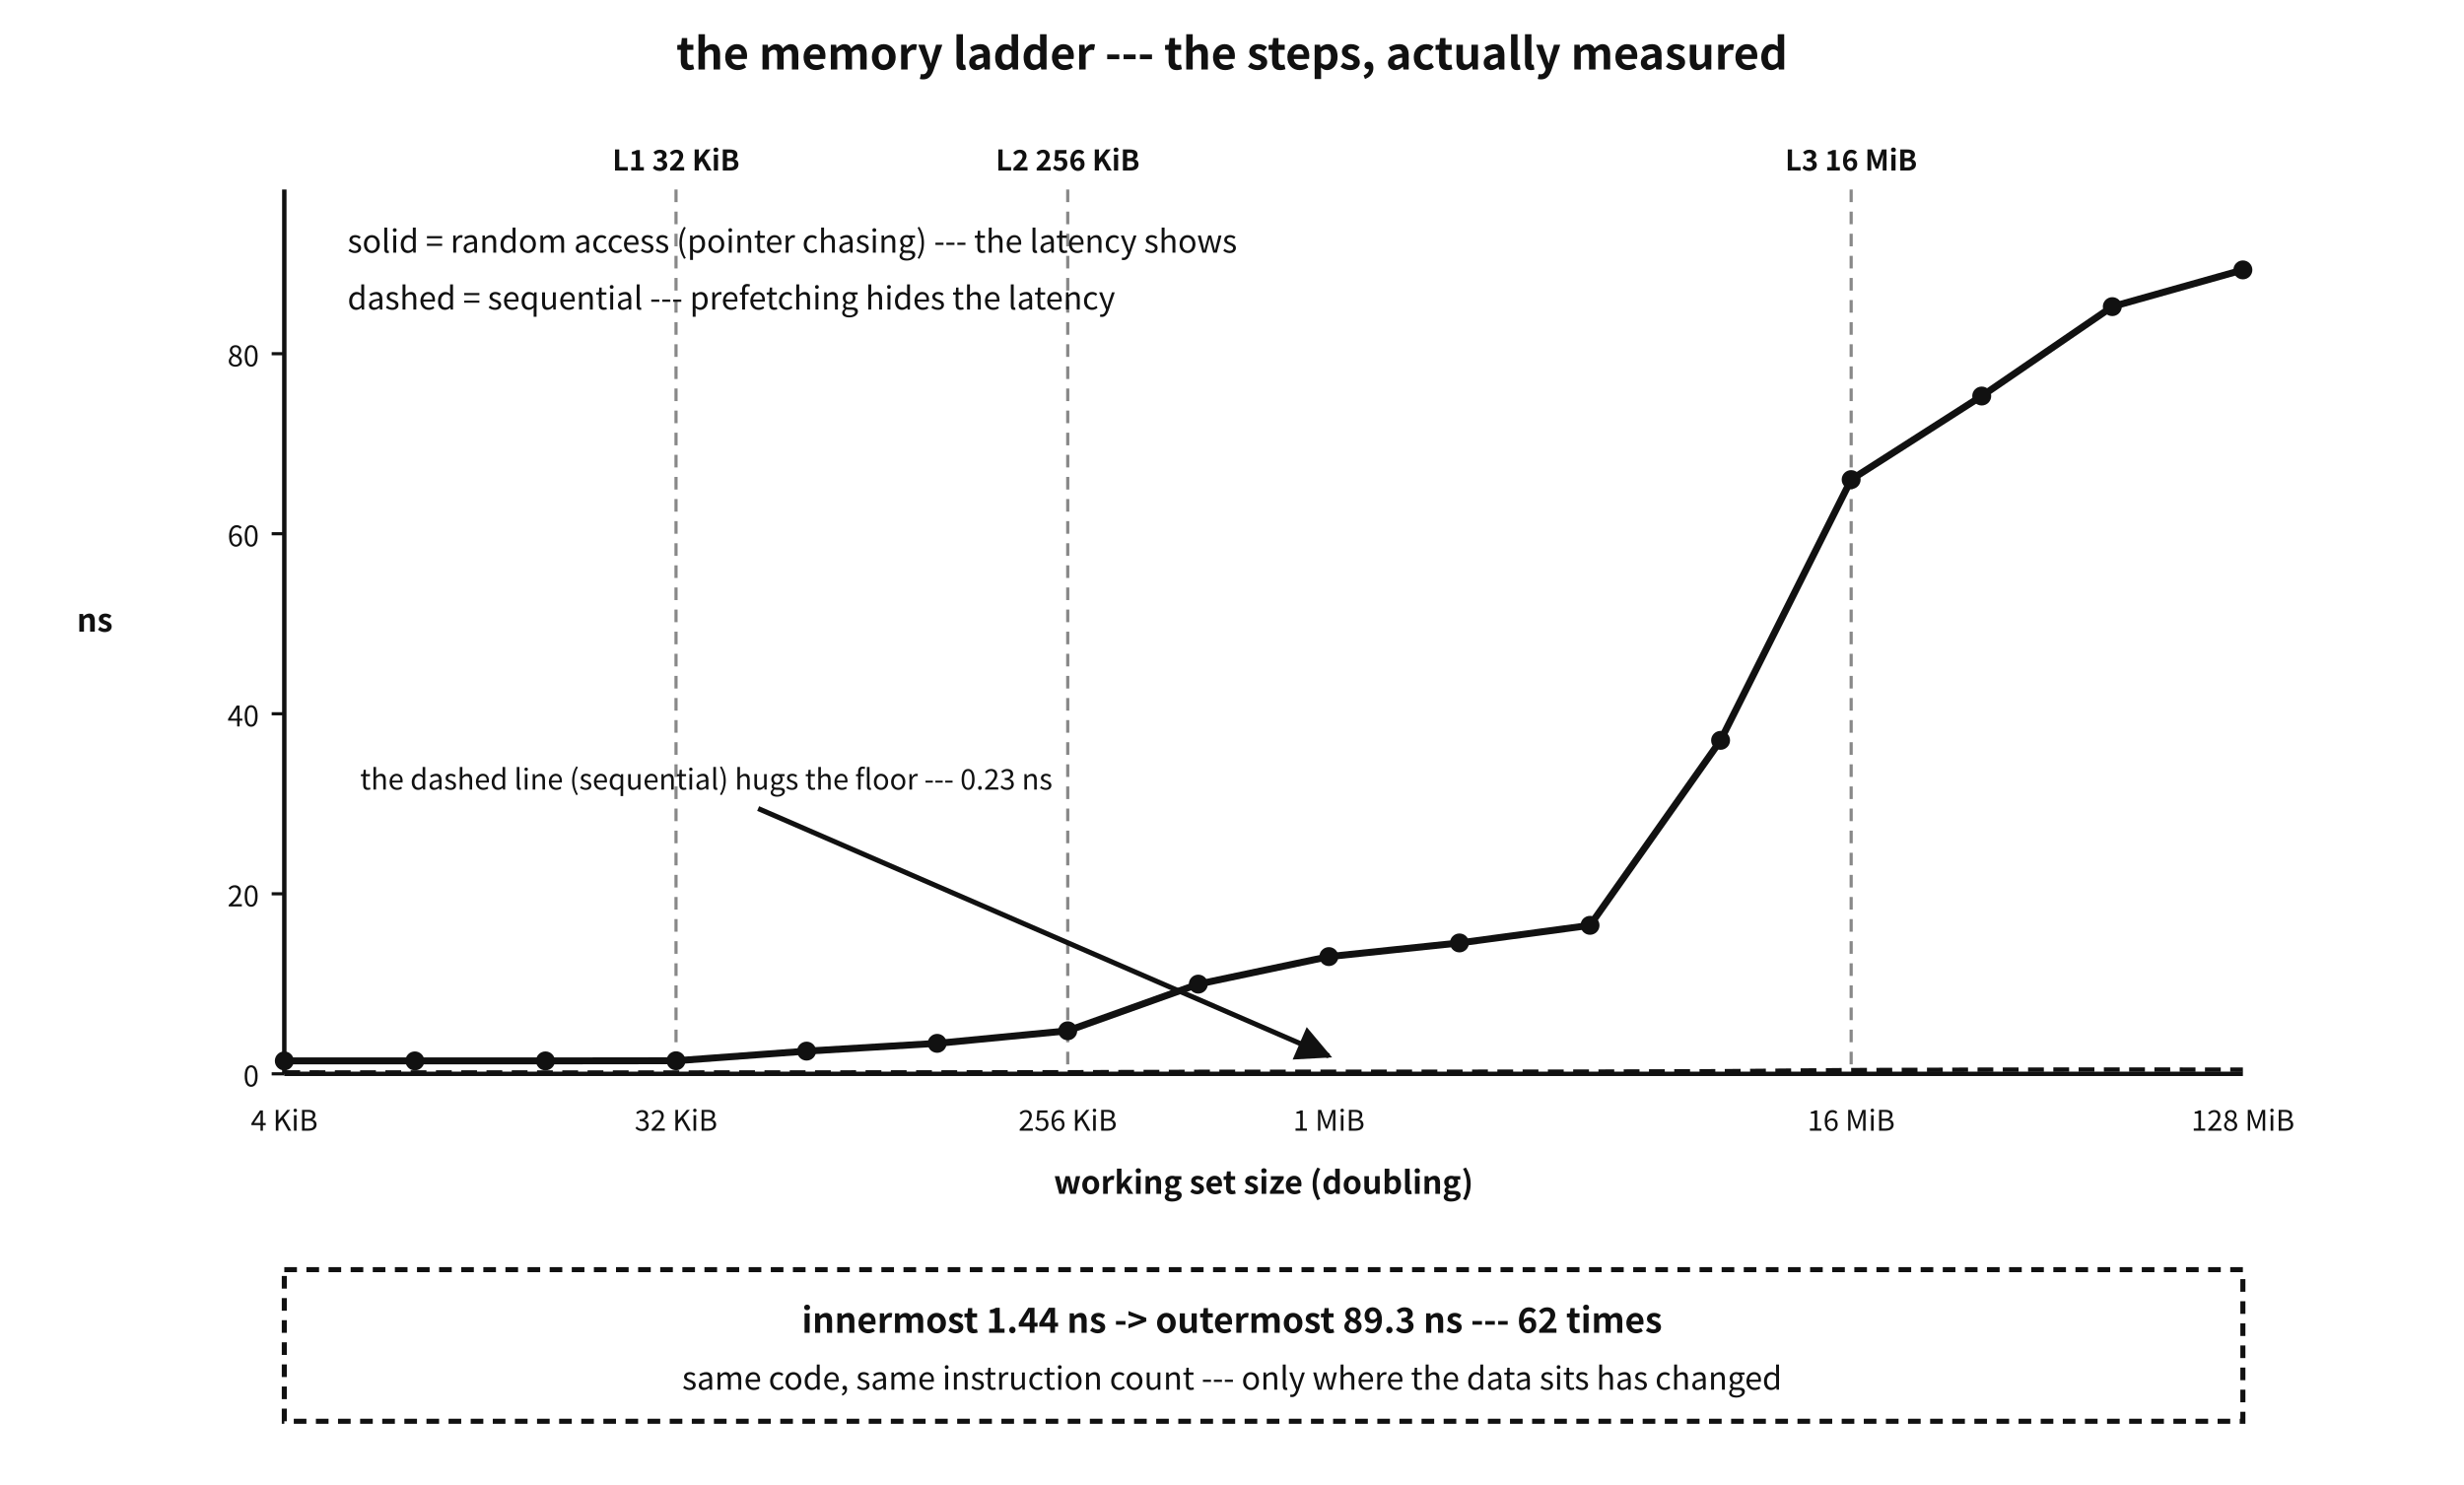
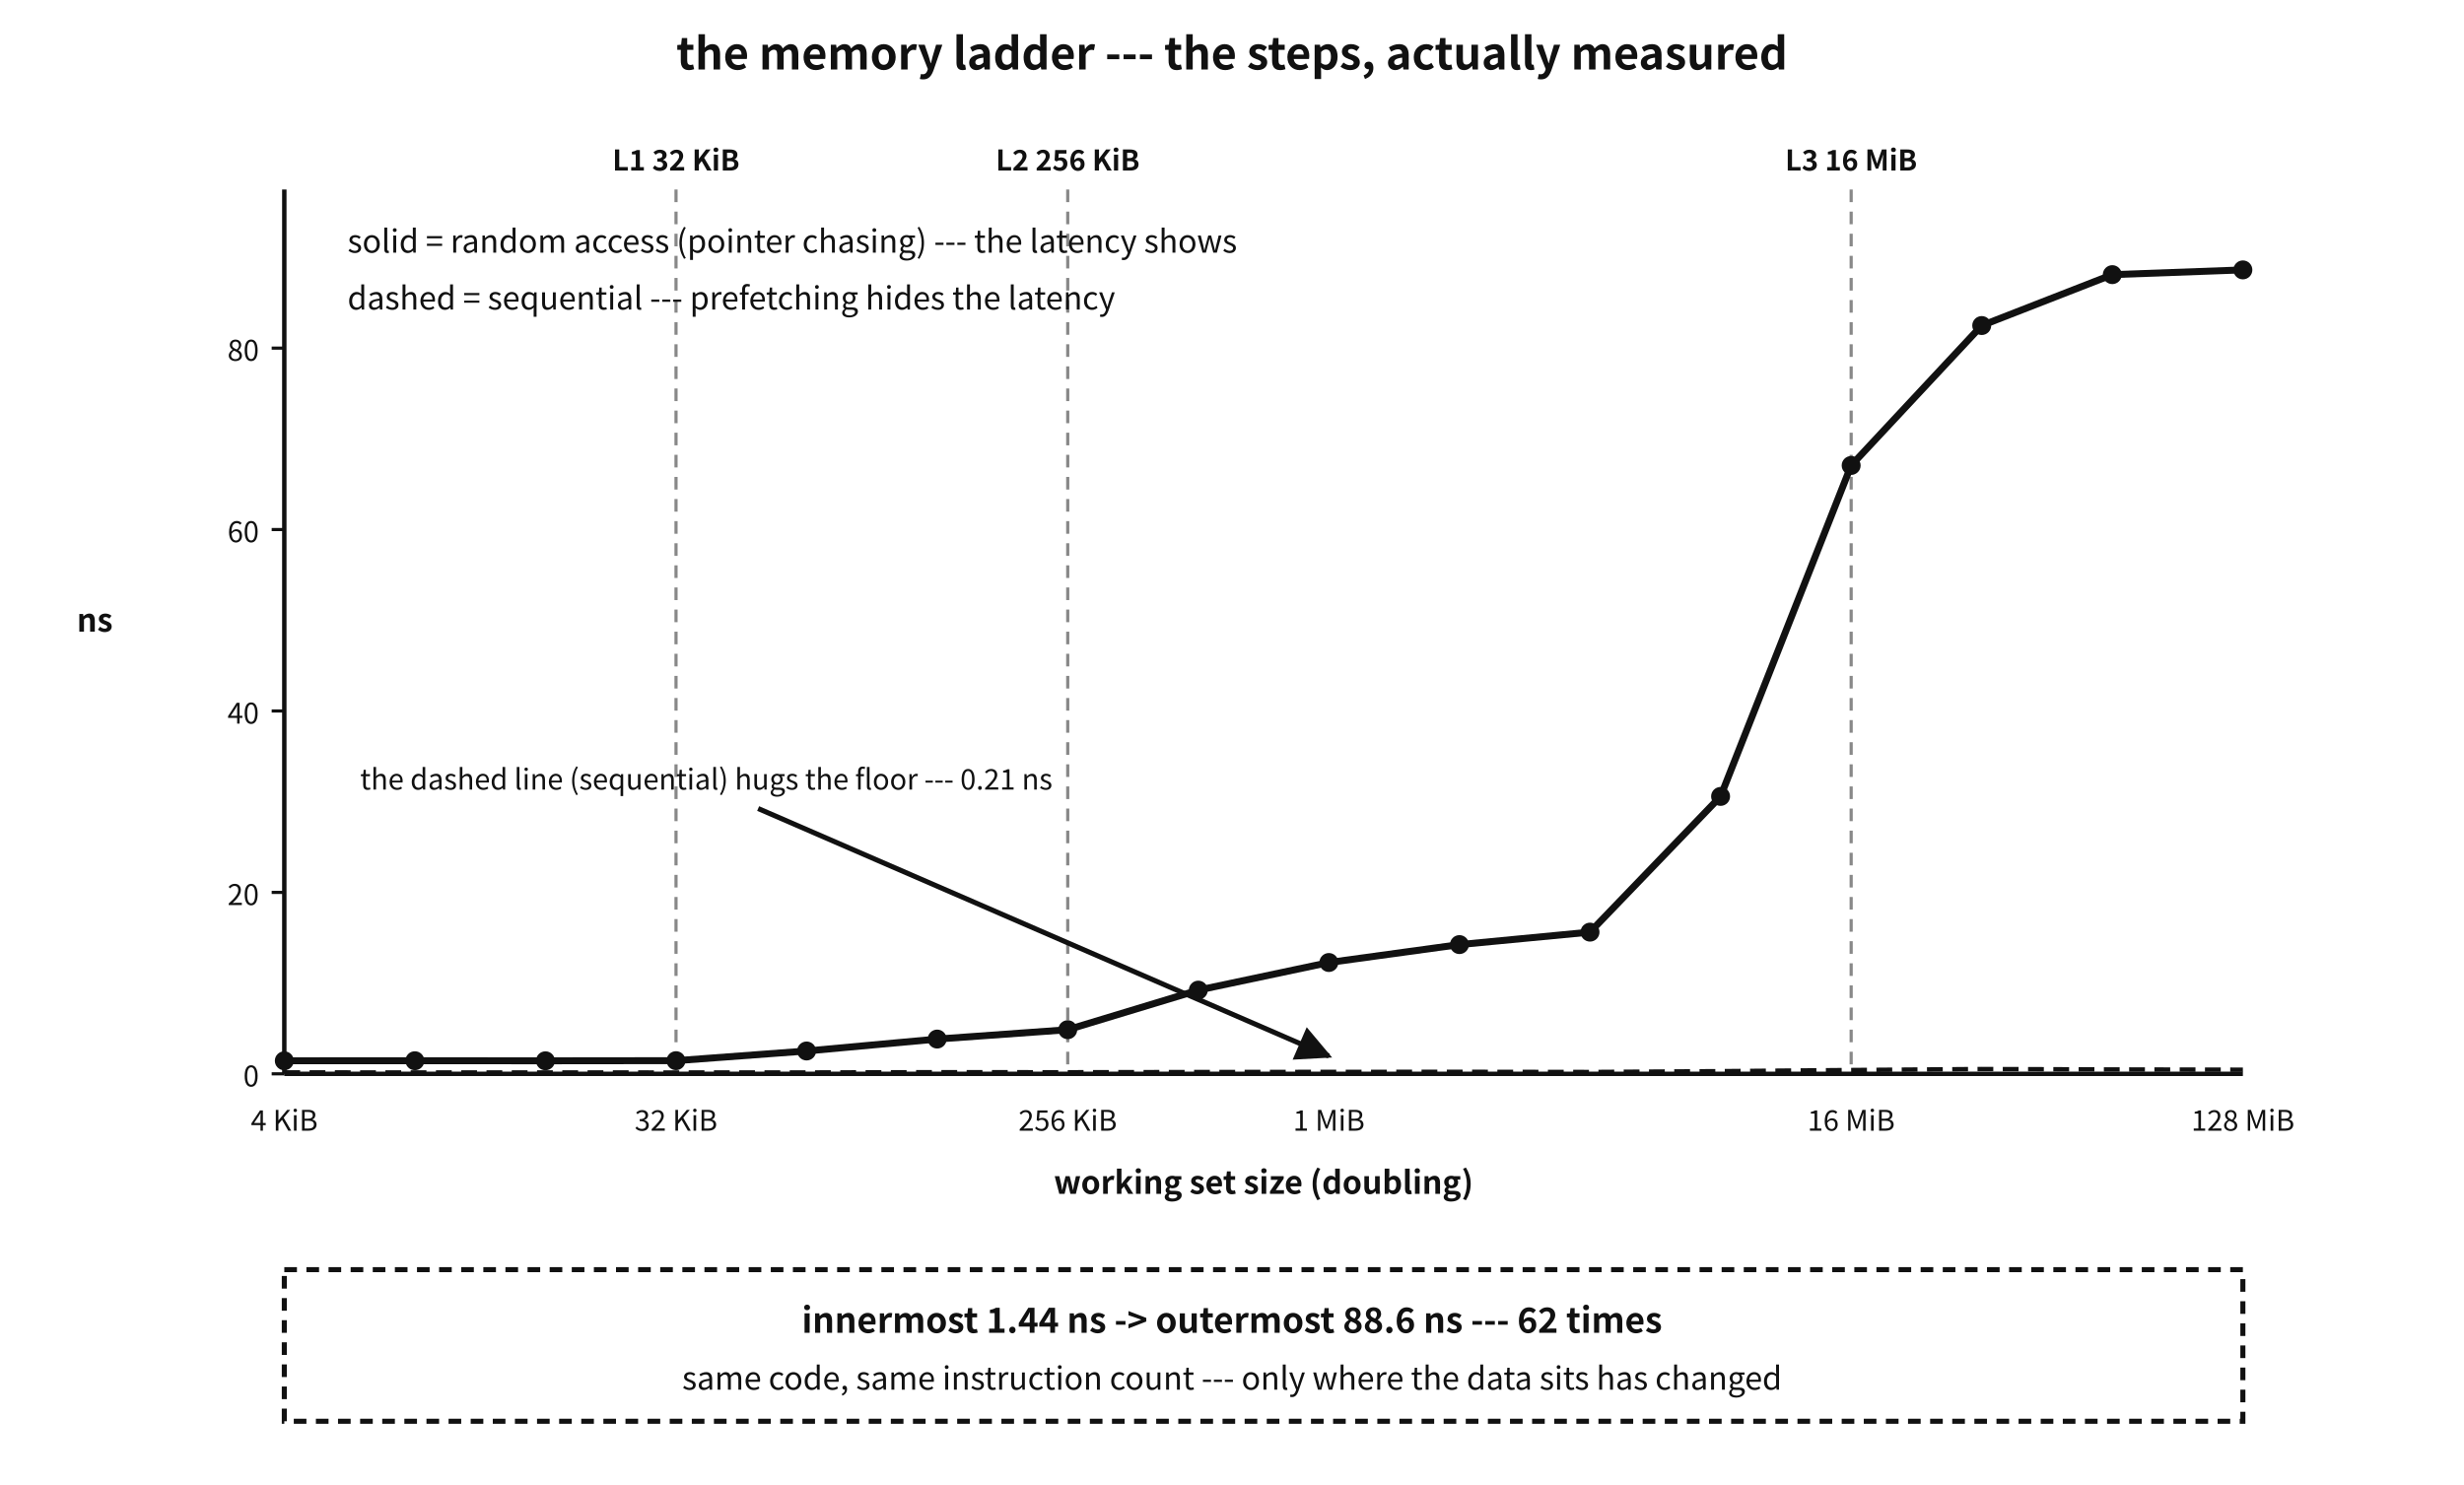
<svg xmlns="http://www.w3.org/2000/svg" viewBox="0 0 780 470" width="780" height="470" font-family="Noto Sans CJK KR, Noto Sans, sans-serif">
  <rect width="780" height="470" fill="none" />
  <defs>
    <marker id="a" viewBox="0 0 10 10" refX="9" refY="5" markerWidth="7" markerHeight="7" orient="auto-start-reverse">
      <path d="M0,0 L10,5 L0,10 z" fill="#111" />
    </marker>
    <pattern id="hatch" width="6" height="6" patternUnits="userSpaceOnUse" patternTransform="rotate(45)">
      <line x1="0" y1="0" x2="0" y2="6" stroke="#111" stroke-width="1" opacity="0.35" />
    </pattern>
  </defs>
  <text x="390.0" y="22" font-size="14" font-weight="bold" text-anchor="middle" fill="#111">the memory ladder --- the steps, actually measured</text>
  <line x1="90" y1="340" x2="710" y2="340" stroke="#111" stroke-width="1.4" />
  <line x1="90" y1="60" x2="90" y2="340" stroke="#111" stroke-width="1.4" />
  <line x1="86" y1="340.0" x2="90" y2="340.0" stroke="#111" stroke-width="1" />
  <text x="82" y="344.0" font-size="9" font-weight="normal" text-anchor="end" fill="#111">0</text>
-   <line x1="86" y1="282.999" x2="90" y2="282.999" stroke="#111" stroke-width="1" />
-   <text x="82" y="286.999" font-size="9" font-weight="normal" text-anchor="end" fill="#111">20</text>
-   <line x1="86" y1="225.997" x2="90" y2="225.997" stroke="#111" stroke-width="1" />
-   <text x="82" y="229.997" font-size="9" font-weight="normal" text-anchor="end" fill="#111">40</text>
-   <line x1="86" y1="168.996" x2="90" y2="168.996" stroke="#111" stroke-width="1" />
-   <text x="82" y="172.996" font-size="9" font-weight="normal" text-anchor="end" fill="#111">60</text>
-   <line x1="86" y1="111.994" x2="90" y2="111.994" stroke="#111" stroke-width="1" />
-   <text x="82" y="115.994" font-size="9" font-weight="normal" text-anchor="end" fill="#111">80</text>
+   <line x1="86" y1="282.555" x2="90" y2="282.555" stroke="#111" stroke-width="1" />
+   <text x="82" y="286.555" font-size="9" font-weight="normal" text-anchor="end" fill="#111">20</text>
+   <line x1="86" y1="225.111" x2="90" y2="225.111" stroke="#111" stroke-width="1" />
+   <text x="82" y="229.111" font-size="9" font-weight="normal" text-anchor="end" fill="#111">40</text>
+   <line x1="86" y1="167.666" x2="90" y2="167.666" stroke="#111" stroke-width="1" />
+   <text x="82" y="171.666" font-size="9" font-weight="normal" text-anchor="end" fill="#111">60</text>
+   <line x1="86" y1="110.222" x2="90" y2="110.222" stroke="#111" stroke-width="1" />
+   <text x="82" y="114.222" font-size="9" font-weight="normal" text-anchor="end" fill="#111">80</text>
  <text x="30" y="200.0" font-size="10" font-weight="bold" text-anchor="middle" fill="#111">ns</text>
  <text x="400.0" y="378" font-size="10" font-weight="bold" text-anchor="middle" fill="#111">working set size (doubling)</text>
  <line x1="214.0" y1="60" x2="214.0" y2="340" stroke="#888" stroke-width="1" stroke-dasharray="4 3" />
  <text x="214.0" y="54" font-size="9" font-weight="bold" text-anchor="middle" fill="#111">L1 32 KiB</text>
  <line x1="338.0" y1="60" x2="338.0" y2="340" stroke="#888" stroke-width="1" stroke-dasharray="4 3" />
  <text x="338.0" y="54" font-size="9" font-weight="bold" text-anchor="middle" fill="#111">L2 256 KiB</text>
  <line x1="586.0" y1="60" x2="586.0" y2="340" stroke="#888" stroke-width="1" stroke-dasharray="4 3" />
  <text x="586.0" y="54" font-size="9" font-weight="bold" text-anchor="middle" fill="#111">L3 16 MiB</text>
-   <polyline points="90.0,335.907 131.333,335.907 172.667,335.904 214.0,335.856 255.333,332.806 296.667,330.347 338.0,326.374 379.333,311.593 420.667,302.881 462.0,298.554 503.333,292.98 544.667,234.413 586.0,151.853 627.333,125.39 668.667,97.089 710.0,85.455" fill="none" stroke="#111" stroke-width="2.2" />
-   <circle cx="90.0" cy="335.907" r="3" fill="#111" />
-   <circle cx="131.333" cy="335.907" r="3" fill="#111" />
-   <circle cx="172.667" cy="335.904" r="3" fill="#111" />
-   <circle cx="214.0" cy="335.856" r="3" fill="#111" />
-   <circle cx="255.333" cy="332.806" r="3" fill="#111" />
-   <circle cx="296.667" cy="330.347" r="3" fill="#111" />
-   <circle cx="338.0" cy="326.374" r="3" fill="#111" />
-   <circle cx="379.333" cy="311.593" r="3" fill="#111" />
-   <circle cx="420.667" cy="302.881" r="3" fill="#111" />
-   <circle cx="462.0" cy="298.554" r="3" fill="#111" />
-   <circle cx="503.333" cy="292.98" r="3" fill="#111" />
-   <circle cx="544.667" cy="234.413" r="3" fill="#111" />
-   <circle cx="586.0" cy="151.853" r="3" fill="#111" />
-   <circle cx="627.333" cy="125.39" r="3" fill="#111" />
-   <circle cx="668.667" cy="97.089" r="3" fill="#111" />
+   <polyline points="90.0,335.87 131.333,335.855 172.667,335.875 214.0,335.832 255.333,332.765 296.667,328.991 338.0,326.029 379.333,313.498 420.667,304.752 462.0,299.079 503.333,295.133 544.667,252.162 586.0,147.374 627.333,103.073 668.667,86.957 710.0,85.455" fill="none" stroke="#111" stroke-width="2.2" />
+   <circle cx="90.0" cy="335.87" r="3" fill="#111" />
+   <circle cx="131.333" cy="335.855" r="3" fill="#111" />
+   <circle cx="172.667" cy="335.875" r="3" fill="#111" />
+   <circle cx="214.0" cy="335.832" r="3" fill="#111" />
+   <circle cx="255.333" cy="332.765" r="3" fill="#111" />
+   <circle cx="296.667" cy="328.991" r="3" fill="#111" />
+   <circle cx="338.0" cy="326.029" r="3" fill="#111" />
+   <circle cx="379.333" cy="313.498" r="3" fill="#111" />
+   <circle cx="420.667" cy="304.752" r="3" fill="#111" />
+   <circle cx="462.0" cy="299.079" r="3" fill="#111" />
+   <circle cx="503.333" cy="295.133" r="3" fill="#111" />
+   <circle cx="544.667" cy="252.162" r="3" fill="#111" />
+   <circle cx="586.0" cy="147.374" r="3" fill="#111" />
+   <circle cx="627.333" cy="103.073" r="3" fill="#111" />
+   <circle cx="668.667" cy="86.957" r="3" fill="#111" />
  <circle cx="710.0" cy="85.455" r="3" fill="#111" />
-   <polyline points="90.0,339.558 131.333,339.575 172.667,339.584 214.0,339.587 255.333,339.57 296.667,339.547 338.0,339.515 379.333,339.376 420.667,339.347 462.0,339.339 503.333,339.307 544.667,339.179 586.0,338.823 627.333,338.686 668.667,338.649 710.0,338.686" fill="none" stroke="#111" stroke-width="1.4" stroke-dasharray="5 3" />
-   <text x="114" y="250.0" font-size="9" font-weight="normal" text-anchor="start" fill="#111">the dashed line (sequential) hugs the floor --- 0.23 ns</text>
-   <line x1="240" y1="256.0" x2="420.667" y2="334.347" stroke="#111" stroke-width="1.6" marker-end="url(#a)" />
+   <polyline points="90.0,339.555 131.333,339.572 172.667,339.581 214.0,339.584 255.333,339.572 296.667,339.486 338.0,339.506 379.333,339.434 420.667,339.385 462.0,339.365 503.333,339.42 544.667,339.158 586.0,338.797 627.333,338.481 668.667,338.616 710.0,338.696" fill="none" stroke="#111" stroke-width="1.4" stroke-dasharray="5 3" />
+   <text x="114" y="250.0" font-size="9" font-weight="normal" text-anchor="start" fill="#111">the dashed line (sequential) hugs the floor --- 0.21 ns</text>
+   <line x1="240" y1="256.0" x2="420.667" y2="334.385" stroke="#111" stroke-width="1.6" marker-end="url(#a)" />
  <text x="90.0" y="358" font-size="9" font-weight="normal" text-anchor="middle" fill="#111">4 KiB</text>
  <text x="214.0" y="358" font-size="9" font-weight="normal" text-anchor="middle" fill="#111">32 KiB</text>
  <text x="338.0" y="358" font-size="9" font-weight="normal" text-anchor="middle" fill="#111">256 KiB</text>
  <text x="420.667" y="358" font-size="9" font-weight="normal" text-anchor="middle" fill="#111">1 MiB</text>
  <text x="586.0" y="358" font-size="9" font-weight="normal" text-anchor="middle" fill="#111">16 MiB</text>
  <text x="710.0" y="358" font-size="9" font-weight="normal" text-anchor="middle" fill="#111">128 MiB</text>
  <text x="110" y="80" font-size="10" font-weight="normal" text-anchor="start" fill="#111">solid = random access (pointer chasing) --- the latency shows</text>
  <text x="110" y="98" font-size="10" font-weight="normal" text-anchor="start" fill="#111">dashed = sequential --- prefetching hides the latency</text>
  <rect x="90" y="402" width="620" height="48" fill="none" stroke="#111" stroke-width="1.6" stroke-dasharray="4 3" />
-   <text x="390.0" y="422" font-size="11" font-weight="bold" text-anchor="middle" fill="#111">innermost 1.44 ns -&gt; outermost 89.3 ns --- 62 times</text>
+   <text x="390.0" y="422" font-size="11" font-weight="bold" text-anchor="middle" fill="#111">innermost 1.44 ns -&gt; outermost 88.6 ns --- 62 times</text>
  <text x="390.0" y="440" font-size="10" font-weight="normal" text-anchor="middle" fill="#111">same code, same instruction count --- only where the data sits has changed</text>
</svg>
